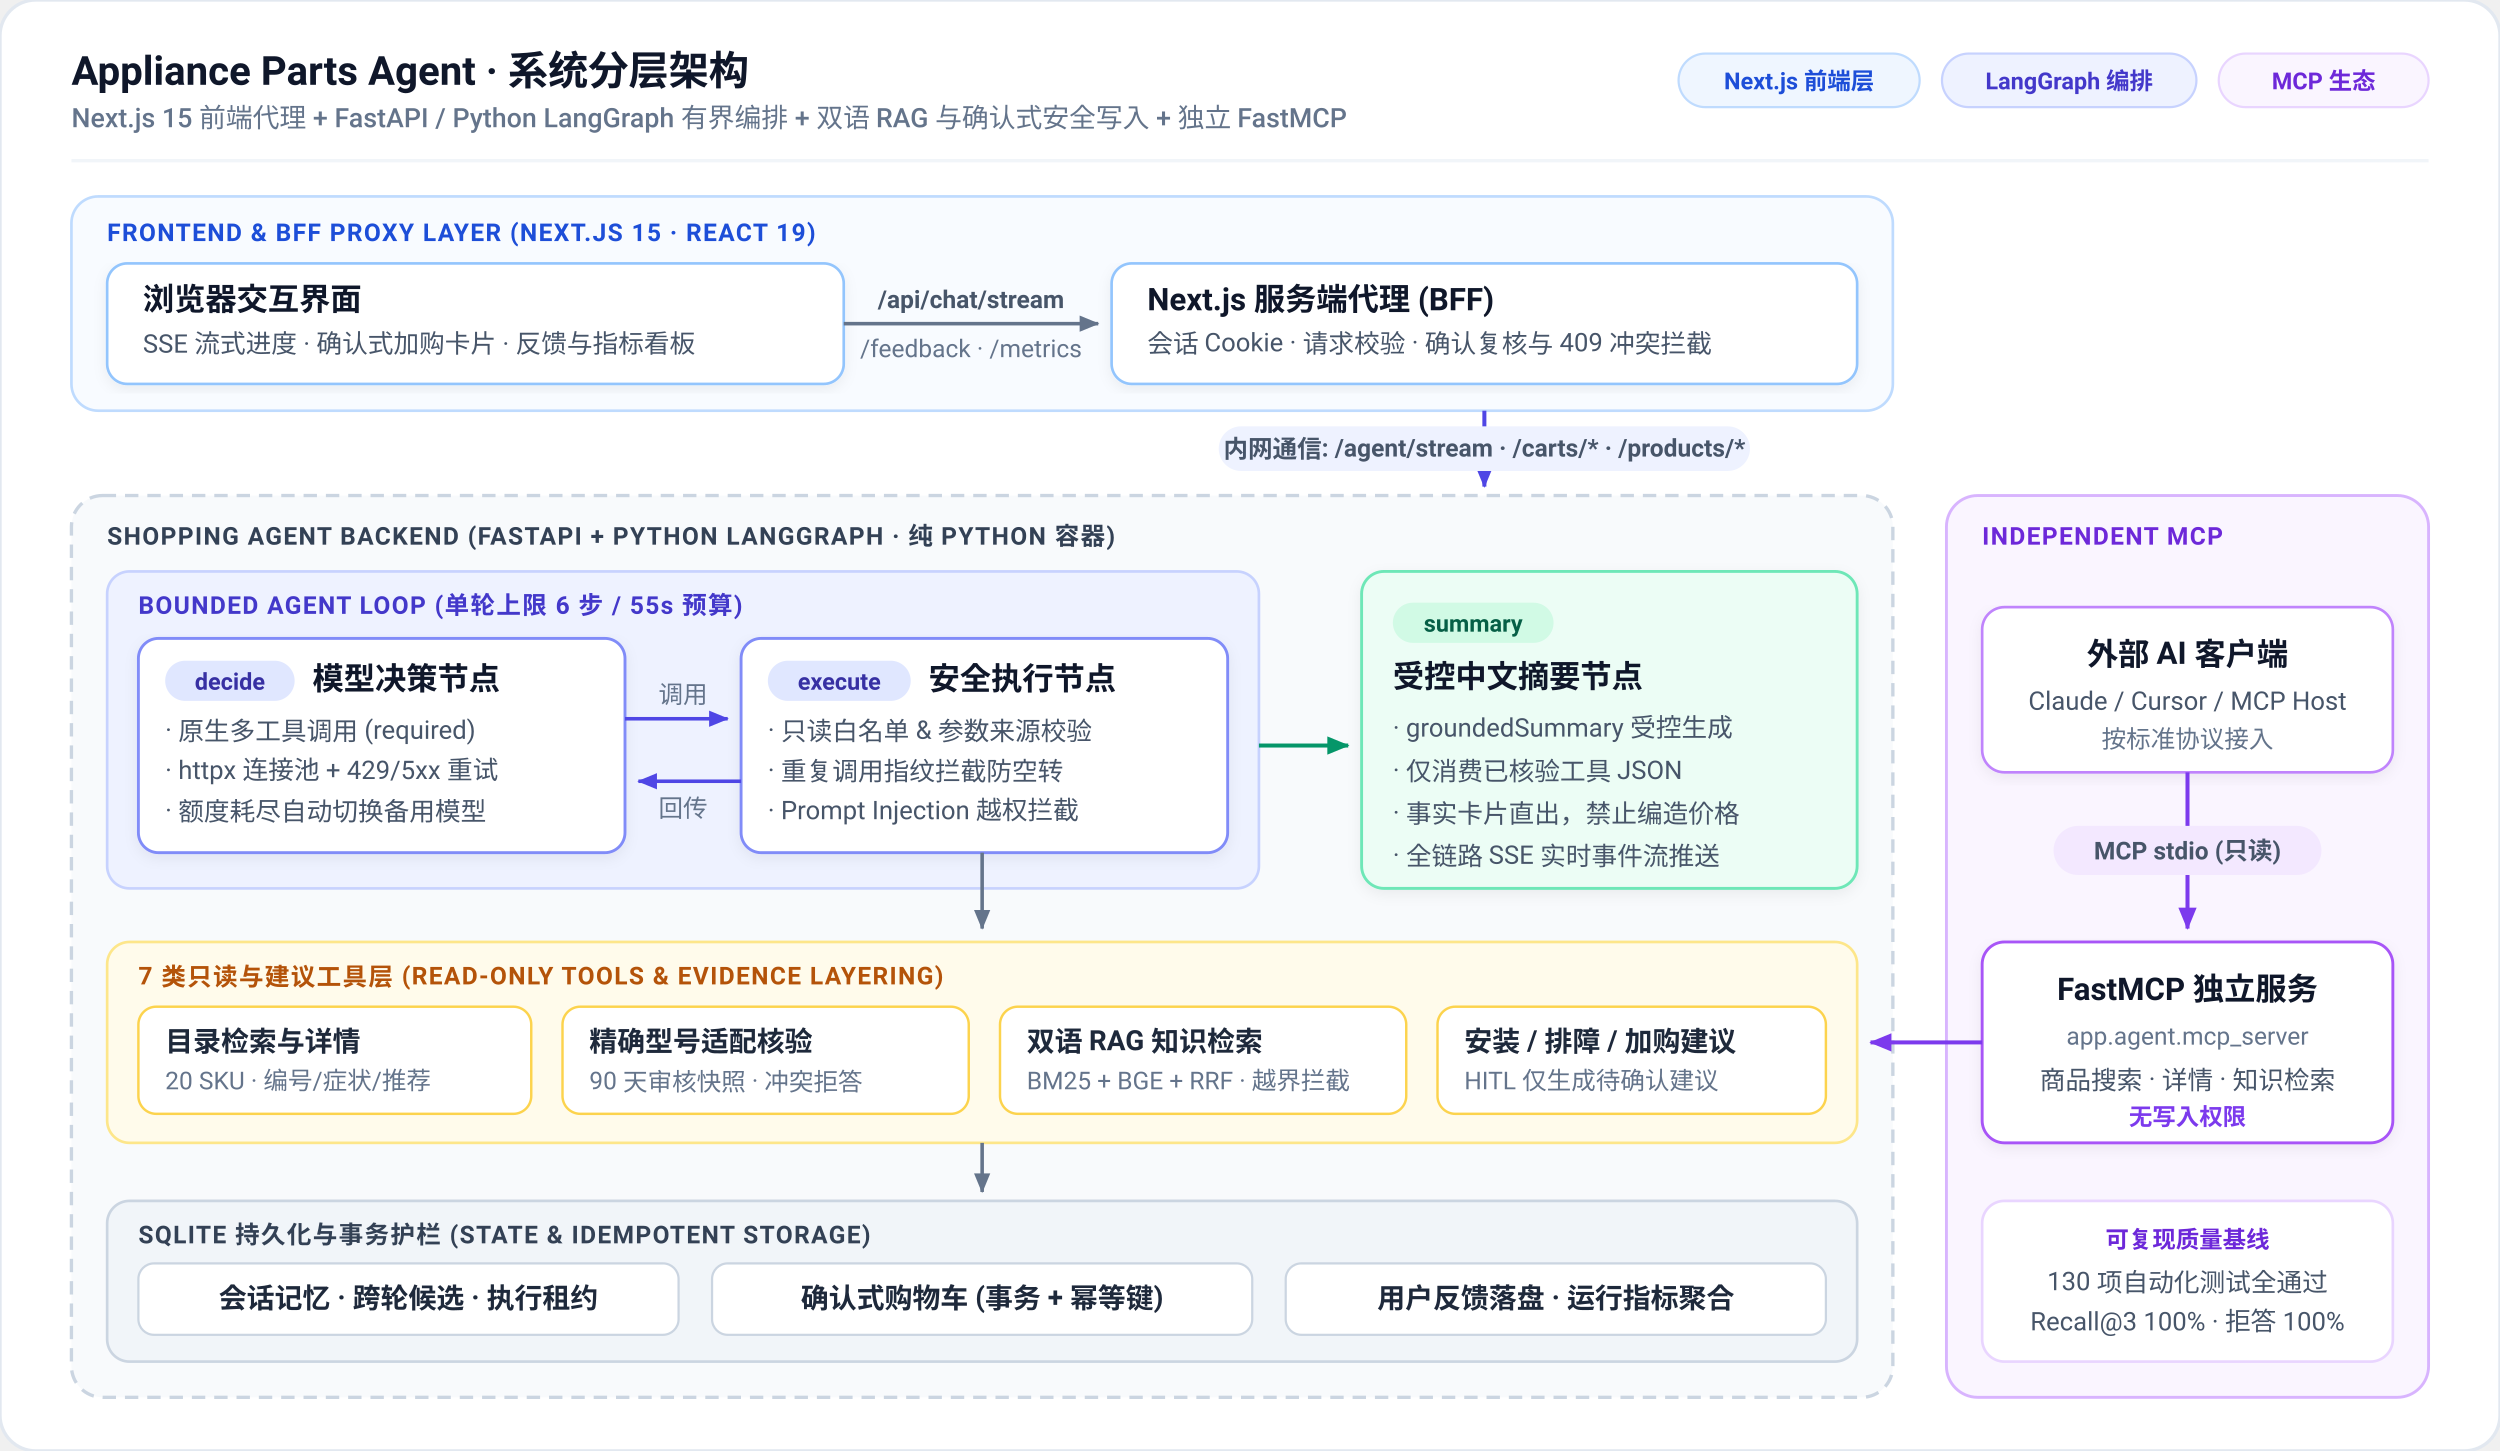
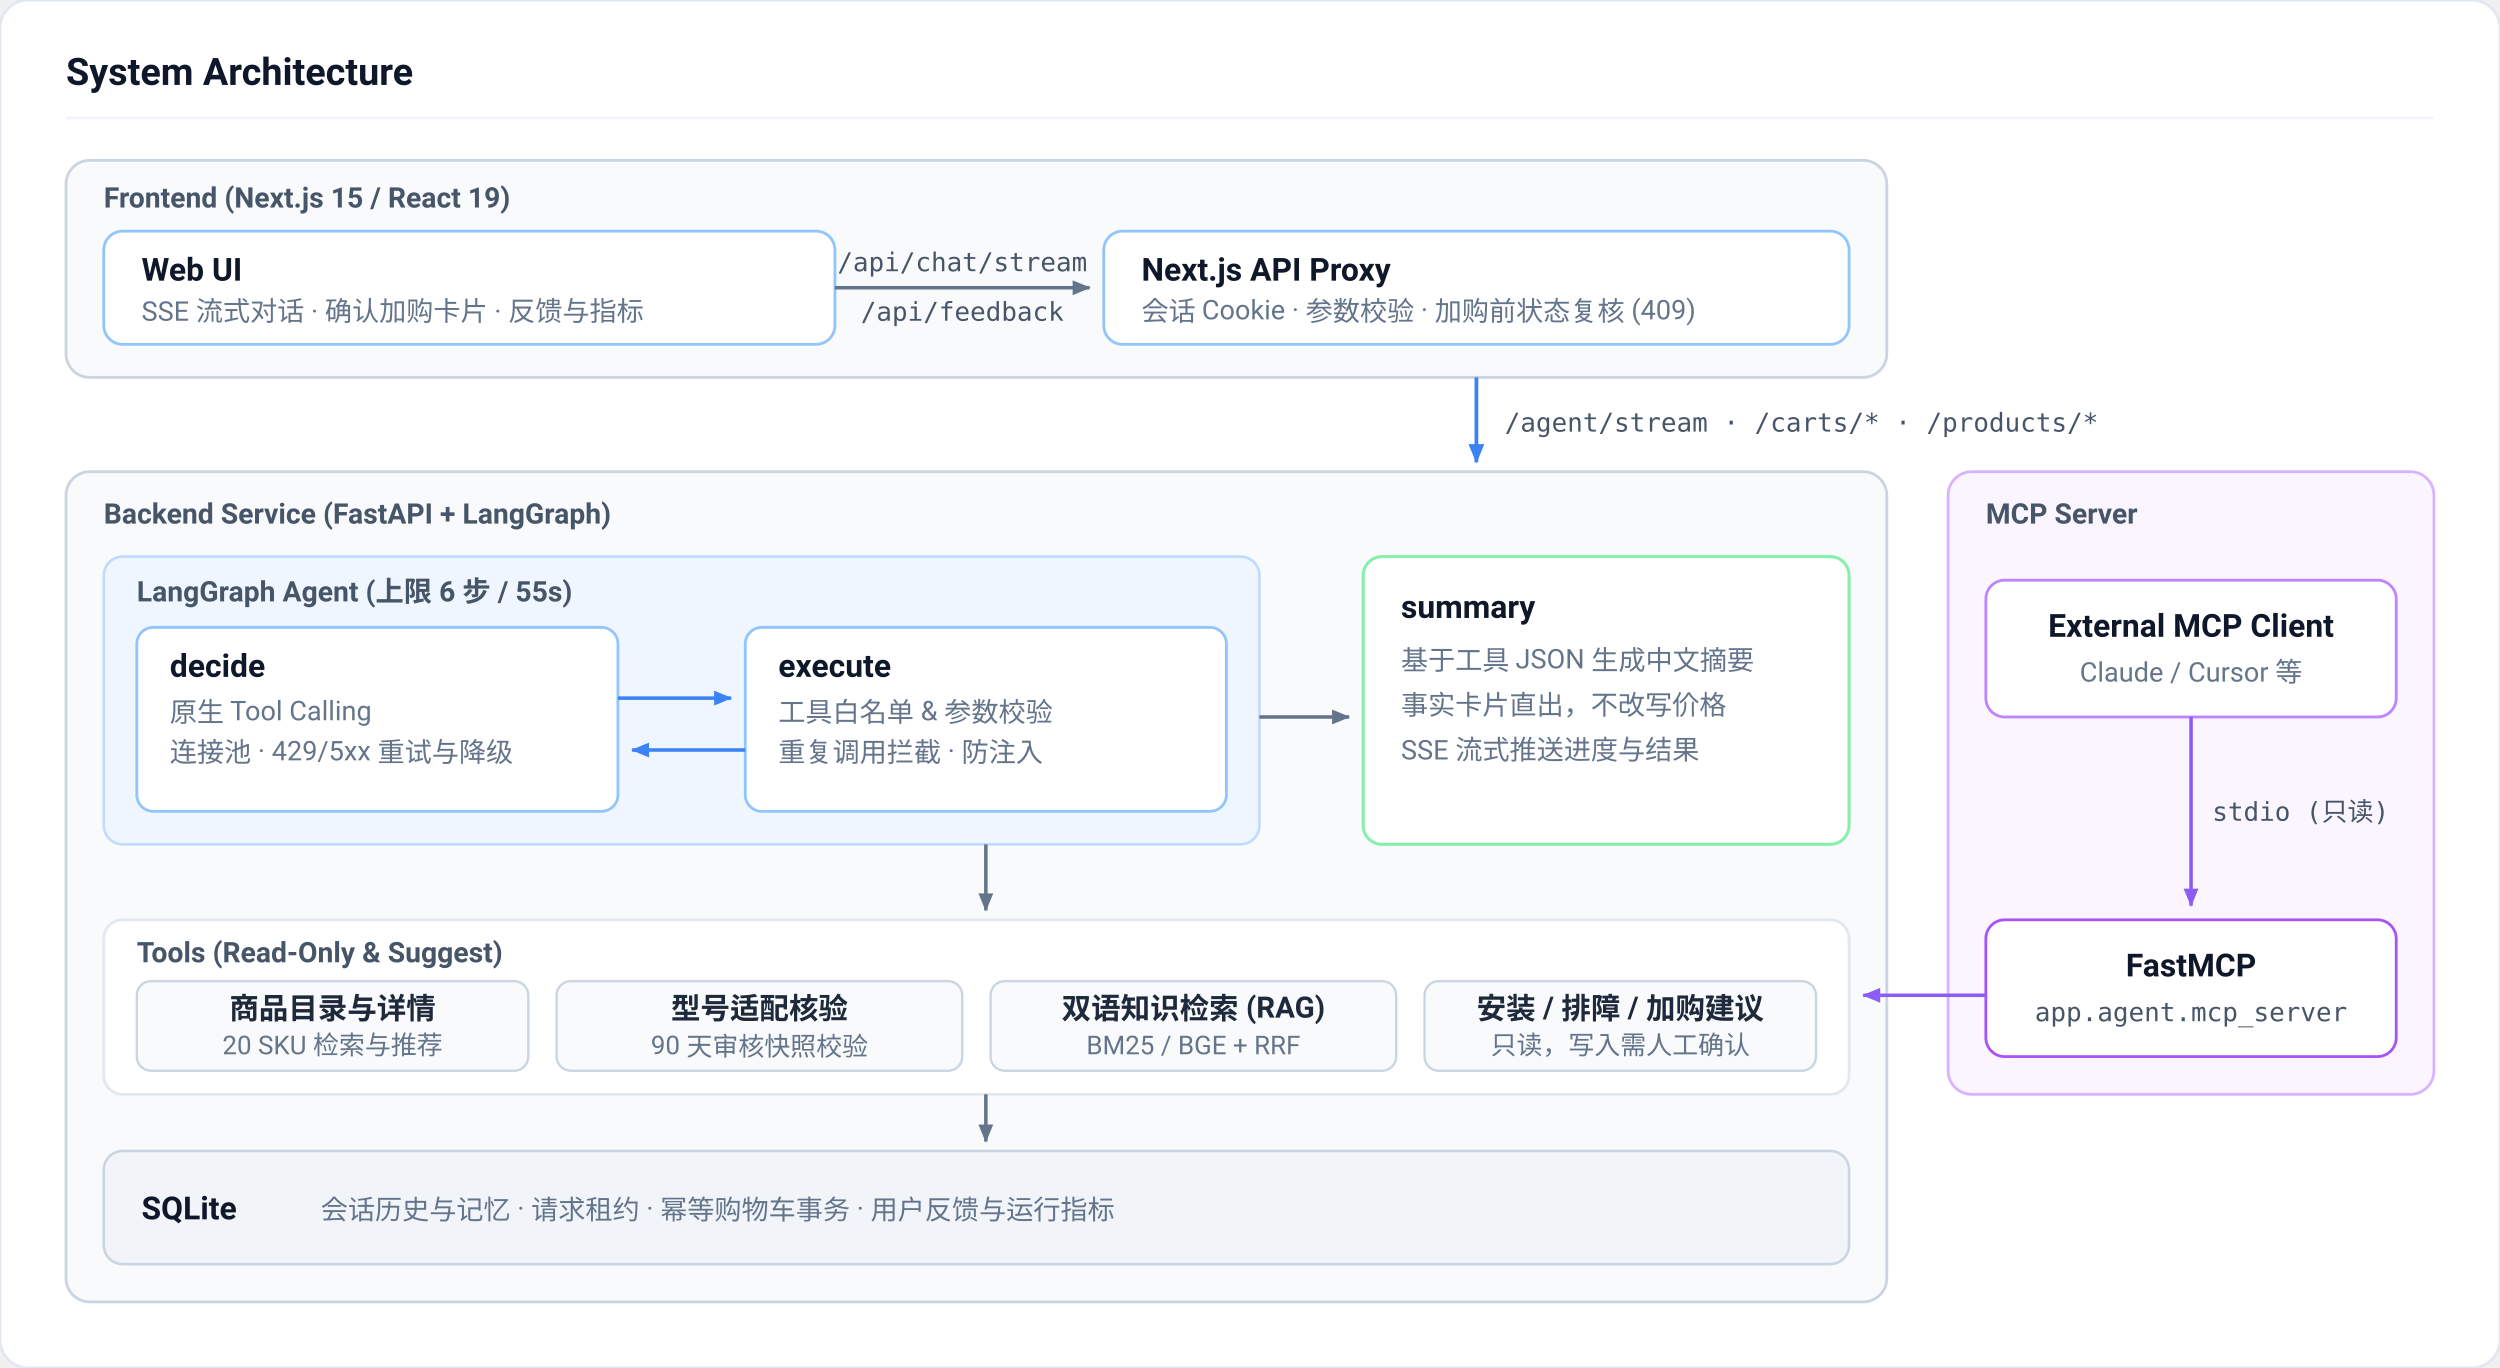
- <svg xmlns="http://www.w3.org/2000/svg" viewBox="0 0 1120 650" width="1120" height="650" role="img" aria-label="Appliance Parts Agent System Architecture">
+ <svg xmlns="http://www.w3.org/2000/svg" viewBox="0 0 1060 580" width="1060" height="580" role="img" aria-label="System Architecture">
  <defs>
    <style>
      .font { font-family: 'PingFang SC', 'Microsoft YaHei', -apple-system, BlinkMacSystemFont, 'Segoe UI', Roboto, sans-serif; }
-       .title { font-size: 18px; font-weight: 700; fill: #0f172a; }
-       .subtitle { font-size: 12px; font-weight: 500; fill: #64748b; }
-       .section-tag { font-size: 11px; font-weight: 700; letter-spacing: 0.6px; }
-       .card-title { font-size: 14px; font-weight: 700; fill: #0f172a; }
-       .card-sub { font-size: 11.5px; font-weight: 400; fill: #475569; }
-       .pill-title { font-size: 12.5px; font-weight: 700; fill: #1e293b; }
-       .pill-sub { font-size: 11px; font-weight: 400; fill: #64748b; }
-       .edge-label { font-size: 11px; font-weight: 600; fill: #475569; }
-       .badge-text { font-size: 10.5px; font-weight: 700; }
+       .title { font-size: 16px; font-weight: 700; fill: #0f172a; }
+       .group-label { font-size: 12px; font-weight: 600; fill: #475569; }
+       .box-title { font-size: 13.5px; font-weight: 600; fill: #0f172a; }
+       .box-sub { font-size: 11.5px; font-weight: 400; fill: #64748b; }
+       .mini-title { font-size: 12.5px; font-weight: 600; fill: #1e293b; }
+       .mini-sub { font-size: 11px; font-weight: 400; fill: #64748b; }
+       .edge { font-size: 11px; font-weight: 500; fill: #475569; }
+       .mono { font-family: ui-monospace, SFMono-Regular, Menlo, Monaco, Consolas, monospace; font-size: 11px; fill: #475569; }
    </style>
-     <filter id="shadow" x="-4%" y="-4%" width="108%" height="112%">
-       <feDropShadow dx="0" dy="2" stdDeviation="3" flood-color="#0f172a" flood-opacity="0.06" />
-     </filter>
-     <marker id="arrow-slate" viewBox="0 0 10 10" refX="8" refY="5" markerWidth="6.5" markerHeight="6.5" orient="auto-start-reverse">
+     <marker id="arrow" viewBox="0 0 10 10" refX="8" refY="5" markerWidth="6" markerHeight="6" orient="auto-start-reverse">
      <path d="M 0 1.5 L 8.5 5 L 0 8.5 z" fill="#64748b" />
    </marker>
-     <marker id="arrow-indigo" viewBox="0 0 10 10" refX="8" refY="5" markerWidth="6.5" markerHeight="6.5" orient="auto-start-reverse">
-       <path d="M 0 1.5 L 8.5 5 L 0 8.5 z" fill="#4f46e5" />
+     <marker id="arrow-blue" viewBox="0 0 10 10" refX="8" refY="5" markerWidth="6" markerHeight="6" orient="auto-start-reverse">
+       <path d="M 0 1.5 L 8.5 5 L 0 8.5 z" fill="#3b82f6" />
    </marker>
-     <marker id="arrow-purple" viewBox="0 0 10 10" refX="8" refY="5" markerWidth="6.5" markerHeight="6.5" orient="auto-start-reverse">
-       <path d="M 0 1.5 L 8.5 5 L 0 8.5 z" fill="#7c3aed" />
-     </marker>
-     <marker id="arrow-emerald" viewBox="0 0 10 10" refX="8" refY="5" markerWidth="6.5" markerHeight="6.5" orient="auto-start-reverse">
-       <path d="M 0 1.5 L 8.5 5 L 0 8.5 z" fill="#059669" />
+     <marker id="arrow-purple" viewBox="0 0 10 10" refX="8" refY="5" markerWidth="6" markerHeight="6" orient="auto-start-reverse">
+       <path d="M 0 1.5 L 8.5 5 L 0 8.5 z" fill="#8b5cf6" />
    </marker>
  </defs>
-   <rect x="0" y="0" width="1120" height="650" rx="16" fill="#ffffff" stroke="#e2e8f0" stroke-width="1.5" />
-   <text x="32" y="38" class="font title">Appliance Parts Agent · 系统分层架构</text>
-   <text x="32" y="57" class="font subtitle">Next.js 15 前端代理  +  FastAPI / Python LangGraph 有界编排  +  双语 RAG 与确认式安全写入  +  独立 FastMCP</text>
-   <rect x="752" y="24" width="108" height="24" rx="12" fill="#eff6ff" stroke="#bfdbfe" />
-   <text x="806" y="40" text-anchor="middle" class="font badge-text" fill="#1d4ed8">Next.js 前端层</text>
-   <rect x="870" y="24" width="114" height="24" rx="12" fill="#eef2ff" stroke="#c7d2fe" />
-   <text x="927" y="40" text-anchor="middle" class="font badge-text" fill="#4338ca">LangGraph 编排</text>
-   <rect x="994" y="24" width="94" height="24" rx="12" fill="#faf5ff" stroke="#e9d5ff" />
-   <text x="1041" y="40" text-anchor="middle" class="font badge-text" fill="#6d28d9">MCP 生态</text>
-   <line x1="32" y1="72" x2="1088" y2="72" stroke="#f1f5f9" stroke-width="1.5" />
-   <rect x="32" y="88" width="816" height="96" rx="12" fill="#f8fbff" stroke="#bfdbfe" stroke-width="1.2" />
-   <text x="48" y="108" class="font section-tag" fill="#1d4ed8">FRONTEND &amp; BFF PROXY LAYER (NEXT.JS 15 · REACT 19)</text>
-   <rect x="48" y="118" width="330" height="54" rx="9" fill="#ffffff" stroke="#93c5fd" stroke-width="1.2" filter="url(#shadow)" />
-   <text x="64" y="139" class="font card-title">浏览器交互界面</text>
-   <text x="64" y="158" class="font card-sub">SSE 流式进度 · 确认式加购卡片 · 反馈与指标看板</text>
-   <line x1="378" y1="145" x2="492" y2="145" stroke="#64748b" stroke-width="1.6" marker-end="url(#arrow-slate)" />
-   <text x="435" y="138" text-anchor="middle" class="font edge-label">/api/chat/stream</text>
-   <text x="435" y="160" text-anchor="middle" class="font pill-sub">/feedback · /metrics</text>
-   <rect x="498" y="118" width="334" height="54" rx="9" fill="#ffffff" stroke="#93c5fd" stroke-width="1.2" filter="url(#shadow)" />
-   <text x="514" y="139" class="font card-title">Next.js 服务端代理 (BFF)</text>
-   <text x="514" y="158" class="font card-sub">会话 Cookie · 请求校验 · 确认复核与 409 冲突拦截</text>
-   <line x1="665" y1="184" x2="665" y2="218" stroke="#4f46e5" stroke-width="1.8" marker-end="url(#arrow-indigo)" />
-   <rect x="546" y="191" width="238" height="20" rx="10" fill="#eef2ff" />
-   <text x="665" y="205" text-anchor="middle" class="font edge-label" fill="#4338ca">内网通信: /agent/stream · /carts/* · /products/*</text>
-   <rect x="32" y="222" width="816" height="404" rx="14" fill="#f8fafc" stroke="#cbd5e1" stroke-width="1.5" stroke-dasharray="6 4" />
-   <text x="48" y="244" class="font section-tag" fill="#334155">SHOPPING AGENT BACKEND (FASTAPI + PYTHON LANGGRAPH · 纯 PYTHON 容器)</text>
-   <rect x="48" y="256" width="516" height="142" rx="10" fill="#eef2ff" stroke="#c7d2fe" stroke-width="1.2" />
-   <text x="62" y="275" class="font section-tag" fill="#4338ca">BOUNDED AGENT LOOP (单轮上限 6 步 / 55s 预算)</text>
-   <rect x="62" y="286" width="218" height="96" rx="9" fill="#ffffff" stroke="#818cf8" stroke-width="1.3" filter="url(#shadow)" />
-   <rect x="74" y="296" width="58" height="18" rx="9" fill="#e0e7ff" />
-   <text x="103" y="309" text-anchor="middle" class="font badge-text" fill="#3730a3">decide</text>
-   <text x="140" y="309" class="font card-title">模型决策节点</text>
-   <text x="74" y="331" class="font card-sub">· 原生多工具调用 (required)</text>
-   <text x="74" y="349" class="font card-sub">· httpx 连接池 + 429/5xx 重试</text>
-   <text x="74" y="367" class="font card-sub">· 额度耗尽自动切换备用模型</text>
-   <rect x="332" y="286" width="218" height="96" rx="9" fill="#ffffff" stroke="#818cf8" stroke-width="1.3" filter="url(#shadow)" />
-   <rect x="344" y="296" width="64" height="18" rx="9" fill="#e0e7ff" />
-   <text x="376" y="309" text-anchor="middle" class="font badge-text" fill="#3730a3">execute</text>
-   <text x="416" y="309" class="font card-title">安全执行节点</text>
-   <text x="344" y="331" class="font card-sub">· 只读白名单 &amp; 参数来源校验</text>
-   <text x="344" y="349" class="font card-sub">· 重复调用指纹拦截防空转</text>
-   <text x="344" y="367" class="font card-sub">· Prompt Injection 越权拦截</text>
-   <path d="M 280 322 L 326 322" stroke="#4f46e5" stroke-width="1.6" marker-end="url(#arrow-indigo)" />
-   <path d="M 332 350 L 286 350" stroke="#4f46e5" stroke-width="1.6" marker-end="url(#arrow-indigo)" />
-   <text x="306" y="315" text-anchor="middle" class="font pill-sub">调用</text>
-   <text x="306" y="366" text-anchor="middle" class="font pill-sub">回传</text>
-   <line x1="564" y1="334" x2="604" y2="334" stroke="#059669" stroke-width="1.8" marker-end="url(#arrow-emerald)" />
-   <rect x="610" y="256" width="222" height="142" rx="10" fill="#ecfdf5" stroke="#6ee7b7" stroke-width="1.3" filter="url(#shadow)" />
-   <rect x="624" y="270" width="72" height="18" rx="9" fill="#d1fae5" />
-   <text x="660" y="283" text-anchor="middle" class="font badge-text" fill="#065f46">summary</text>
-   <text x="624" y="308" class="font card-title">受控中文摘要节点</text>
-   <text x="624" y="330" class="font card-sub">· groundedSummary 受控生成</text>
-   <text x="624" y="349" class="font card-sub">· 仅消费已核验工具 JSON</text>
-   <text x="624" y="368" class="font card-sub">· 事实卡片直出，禁止编造价格</text>
-   <text x="624" y="387" class="font card-sub">· 全链路 SSE 实时事件流推送</text>
-   <line x1="440" y1="382" x2="440" y2="416" stroke="#64748b" stroke-width="1.6" marker-end="url(#arrow-slate)" />
-   <rect x="48" y="422" width="784" height="90" rx="10" fill="#fffbeb" stroke="#fde68a" stroke-width="1.2" />
-   <text x="62" y="441" class="font section-tag" fill="#b45309">7 类只读与建议工具层 (READ-ONLY TOOLS &amp; EVIDENCE LAYERING)</text>
-   <rect x="62" y="451" width="176" height="48" rx="8" fill="#ffffff" stroke="#fcd34d" stroke-width="1.1" />
-   <text x="74" y="471" class="font pill-title">目录检索与详情</text>
-   <text x="74" y="488" class="font pill-sub">20 SKU · 编号/症状/推荐</text>
-   <rect x="252" y="451" width="182" height="48" rx="8" fill="#ffffff" stroke="#fcd34d" stroke-width="1.1" />
-   <text x="264" y="471" class="font pill-title">精确型号适配核验</text>
-   <text x="264" y="488" class="font pill-sub">90 天审核快照 · 冲突拒答</text>
-   <rect x="448" y="451" width="182" height="48" rx="8" fill="#ffffff" stroke="#fcd34d" stroke-width="1.1" />
-   <text x="460" y="471" class="font pill-title">双语 RAG 知识检索</text>
-   <text x="460" y="488" class="font pill-sub">BM25 + BGE + RRF · 越界拦截</text>
-   <rect x="644" y="451" width="174" height="48" rx="8" fill="#ffffff" stroke="#fcd34d" stroke-width="1.1" />
-   <text x="656" y="471" class="font pill-title">安装 / 排障 / 加购建议</text>
-   <text x="656" y="488" class="font pill-sub">HITL 仅生成待确认建议</text>
-   <line x1="440" y1="512" x2="440" y2="534" stroke="#64748b" stroke-width="1.6" marker-end="url(#arrow-slate)" />
-   <rect x="48" y="538" width="784" height="72" rx="10" fill="#f1f5f9" stroke="#cbd5e1" stroke-width="1.2" />
-   <text x="62" y="557" class="font section-tag" fill="#334155">SQLITE 持久化与事务护栏 (STATE &amp; IDEMPOTENT STORAGE)</text>
-   <rect x="62" y="566" width="242" height="32" rx="7" fill="#ffffff" stroke="#cbd5e1" />
-   <text x="183" y="586" text-anchor="middle" class="font pill-title">会话记忆 · 跨轮候选 · 执行租约</text>
-   <rect x="319" y="566" width="242" height="32" rx="7" fill="#ffffff" stroke="#cbd5e1" />
-   <text x="440" y="586" text-anchor="middle" class="font pill-title">确认式购物车 (事务 + 幂等键)</text>
-   <rect x="576" y="566" width="242" height="32" rx="7" fill="#ffffff" stroke="#cbd5e1" />
-   <text x="697" y="586" text-anchor="middle" class="font pill-title">用户反馈落盘 · 运行指标聚合</text>
-   <rect x="872" y="222" width="216" height="404" rx="14" fill="#faf5ff" stroke="#d8b4fe" stroke-width="1.3" />
-   <text x="888" y="244" class="font section-tag" fill="#6d28d9">INDEPENDENT MCP</text>
-   <rect x="888" y="272" width="184" height="74" rx="10" fill="#ffffff" stroke="#c084fc" stroke-width="1.2" filter="url(#shadow)" />
-   <text x="980" y="298" text-anchor="middle" class="font card-title">外部 AI 客户端</text>
-   <text x="980" y="318" text-anchor="middle" class="font card-sub">Claude / Cursor / MCP Host</text>
-   <text x="980" y="335" text-anchor="middle" class="font pill-sub">按标准协议接入</text>
-   <line x1="980" y1="346" x2="980" y2="416" stroke="#7c3aed" stroke-width="1.8" marker-end="url(#arrow-purple)" />
-   <rect x="920" y="370" width="120" height="22" rx="11" fill="#f3e8ff" />
-   <text x="980" y="385" text-anchor="middle" class="font edge-label" fill="#6d28d9">MCP stdio (只读)</text>
-   <rect x="888" y="422" width="184" height="90" rx="10" fill="#ffffff" stroke="#a855f7" stroke-width="1.3" filter="url(#shadow)" />
-   <text x="980" y="448" text-anchor="middle" class="font card-title">FastMCP 独立服务</text>
-   <text x="980" y="468" text-anchor="middle" class="font pill-sub">app.agent.mcp_server</text>
-   <text x="980" y="488" text-anchor="middle" class="font card-sub">商品搜索 · 详情 · 知识检索</text>
-   <text x="980" y="504" text-anchor="middle" class="font badge-text" fill="#7c3aed">无写入权限</text>
-   <line x1="888" y1="467" x2="838" y2="467" stroke="#7c3aed" stroke-width="1.8" marker-end="url(#arrow-purple)" />
-   <rect x="888" y="538" width="184" height="72" rx="10" fill="#ffffff" stroke="#e9d5ff" stroke-width="1.2" />
-   <text x="980" y="559" text-anchor="middle" class="font badge-text" fill="#6d28d9">可复现质量基线</text>
-   <text x="980" y="578" text-anchor="middle" class="font card-sub">130 项自动化测试全通过</text>
-   <text x="980" y="596" text-anchor="middle" class="font card-sub">Recall@3 100% · 拒答 100%</text>
+   <rect x="0" y="0" width="1060" height="580" rx="12" fill="#ffffff" stroke="#e2e8f0" stroke-width="1.2" />
+   <text x="28" y="36" class="font title">System Architecture</text>
+   <line x1="28" y1="50" x2="1032" y2="50" stroke="#f1f5f9" stroke-width="1.2" />
+   <rect x="28" y="68" width="772" height="92" rx="10" fill="#f8fafc" stroke="#cbd5e1" stroke-width="1.2" />
+   <text x="44" y="88" class="font group-label">Frontend (Next.js 15 / React 19)</text>
+   <rect x="44" y="98" width="310" height="48" rx="8" fill="#ffffff" stroke="#93c5fd" stroke-width="1.2" />
+   <text x="60" y="119" class="font box-title">Web UI</text>
+   <text x="60" y="136" class="font box-sub">SSE 流式对话 · 确认加购卡片 · 反馈与指标</text>
+   <line x1="354" y1="122" x2="462" y2="122" stroke="#64748b" stroke-width="1.5" marker-end="url(#arrow)" />
+   <text x="408" y="115" text-anchor="middle" class="mono">/api/chat/stream</text>
+   <text x="408" y="136" text-anchor="middle" class="mono">/api/feedback</text>
+   <rect x="468" y="98" width="316" height="48" rx="8" fill="#ffffff" stroke="#93c5fd" stroke-width="1.2" />
+   <text x="484" y="119" class="font box-title">Next.js API Proxy</text>
+   <text x="484" y="136" class="font box-sub">会话 Cookie · 参数校验 · 加购前状态复核 (409)</text>
+   <line x1="626" y1="160" x2="626" y2="196" stroke="#3b82f6" stroke-width="1.6" marker-end="url(#arrow-blue)" />
+   <text x="638" y="183" class="mono">/agent/stream · /carts/* · /products/*</text>
+   <rect x="28" y="200" width="772" height="352" rx="10" fill="#f8fafc" stroke="#cbd5e1" stroke-width="1.2" />
+   <text x="44" y="222" class="font group-label">Backend Service (FastAPI + LangGraph)</text>
+   <rect x="44" y="236" width="490" height="122" rx="8" fill="#eff6ff" stroke="#bfdbfe" stroke-width="1.1" />
+   <text x="58" y="255" class="font group-label" fill="#1e40af">LangGraph Agent (上限 6 步 / 55s)</text>
+   <rect x="58" y="266" width="204" height="78" rx="7" fill="#ffffff" stroke="#93c5fd" stroke-width="1.2" />
+   <text x="72" y="287" class="font box-title">decide</text>
+   <text x="72" y="306" class="font box-sub">原生 Tool Calling</text>
+   <text x="72" y="323" class="font box-sub">连接池 · 429/5xx 重试与降级</text>
+   <rect x="316" y="266" width="204" height="78" rx="7" fill="#ffffff" stroke="#93c5fd" stroke-width="1.2" />
+   <text x="330" y="287" class="font box-title">execute</text>
+   <text x="330" y="306" class="font box-sub">工具白名单 &amp; 参数校验</text>
+   <text x="330" y="323" class="font box-sub">重复调用拦截 · 防注入</text>
+   <line x1="262" y1="296" x2="310" y2="296" stroke="#3b82f6" stroke-width="1.5" marker-end="url(#arrow-blue)" />
+   <line x1="316" y1="318" x2="268" y2="318" stroke="#3b82f6" stroke-width="1.5" marker-end="url(#arrow-blue)" />
+   <line x1="534" y1="304" x2="572" y2="304" stroke="#64748b" stroke-width="1.5" marker-end="url(#arrow)" />
+   <rect x="578" y="236" width="206" height="122" rx="8" fill="#ffffff" stroke="#86efac" stroke-width="1.3" />
+   <text x="594" y="262" class="font box-title">summary</text>
+   <text x="594" y="284" class="font box-sub">基于工具 JSON 生成中文摘要</text>
+   <text x="594" y="303" class="font box-sub">事实卡片直出，不改写价格</text>
+   <text x="594" y="322" class="font box-sub">SSE 流式推送进度与结果</text>
+   <line x1="418" y1="358" x2="418" y2="386" stroke="#64748b" stroke-width="1.5" marker-end="url(#arrow)" />
+   <rect x="44" y="390" width="740" height="74" rx="8" fill="#ffffff" stroke="#e2e8f0" stroke-width="1.2" />
+   <text x="58" y="408" class="font group-label">Tools (Read-Only &amp; Suggest)</text>
+   <rect x="58" y="416" width="166" height="38" rx="6" fill="#f8fafc" stroke="#cbd5e1" />
+   <text x="141" y="432" text-anchor="middle" class="font mini-title">商品目录与详情</text>
+   <text x="141" y="447" text-anchor="middle" class="font mini-sub">20 SKU 检索与推荐</text>
+   <rect x="236" y="416" width="172" height="38" rx="6" fill="#f8fafc" stroke="#cbd5e1" />
+   <text x="322" y="432" text-anchor="middle" class="font mini-title">型号适配核验</text>
+   <text x="322" y="447" text-anchor="middle" class="font mini-sub">90 天审核快照校验</text>
+   <rect x="420" y="416" width="172" height="38" rx="6" fill="#f8fafc" stroke="#cbd5e1" />
+   <text x="506" y="432" text-anchor="middle" class="font mini-title">双语知识检索 (RAG)</text>
+   <text x="506" y="447" text-anchor="middle" class="font mini-sub">BM25 / BGE + RRF</text>
+   <rect x="604" y="416" width="166" height="38" rx="6" fill="#f8fafc" stroke="#cbd5e1" />
+   <text x="687" y="432" text-anchor="middle" class="font mini-title">安装 / 排障 / 加购建议</text>
+   <text x="687" y="447" text-anchor="middle" class="font mini-sub">只读，写入需人工确认</text>
+   <line x1="418" y1="464" x2="418" y2="484" stroke="#64748b" stroke-width="1.5" marker-end="url(#arrow)" />
+   <rect x="44" y="488" width="740" height="48" rx="8" fill="#f1f5f9" stroke="#cbd5e1" stroke-width="1.1" />
+   <text x="60" y="517" class="font box-title">SQLite</text>
+   <text x="136" y="517" class="font box-sub">会话历史与记忆  ·  请求租约  ·  幂等购物车事务  ·  用户反馈与运行指标</text>
+   <rect x="826" y="200" width="206" height="264" rx="10" fill="#faf5ff" stroke="#d8b4fe" stroke-width="1.2" />
+   <text x="842" y="222" class="font group-label" fill="#6d28d9">MCP Server</text>
+   <rect x="842" y="246" width="174" height="58" rx="8" fill="#ffffff" stroke="#c084fc" stroke-width="1.2" />
+   <text x="929" y="270" text-anchor="middle" class="font box-title">External MCP Client</text>
+   <text x="929" y="289" text-anchor="middle" class="font box-sub">Claude / Cursor 等</text>
+   <line x1="929" y1="304" x2="929" y2="384" stroke="#8b5cf6" stroke-width="1.5" marker-end="url(#arrow-purple)" />
+   <text x="938" y="348" class="mono" fill="#6d28d9">stdio (只读)</text>
+   <rect x="842" y="390" width="174" height="58" rx="8" fill="#ffffff" stroke="#a855f7" stroke-width="1.2" />
+   <text x="929" y="414" text-anchor="middle" class="font box-title">FastMCP</text>
+   <text x="929" y="433" text-anchor="middle" class="mono">app.agent.mcp_server</text>
+   <line x1="842" y1="422" x2="790" y2="422" stroke="#8b5cf6" stroke-width="1.5" marker-end="url(#arrow-purple)" />
</svg>
